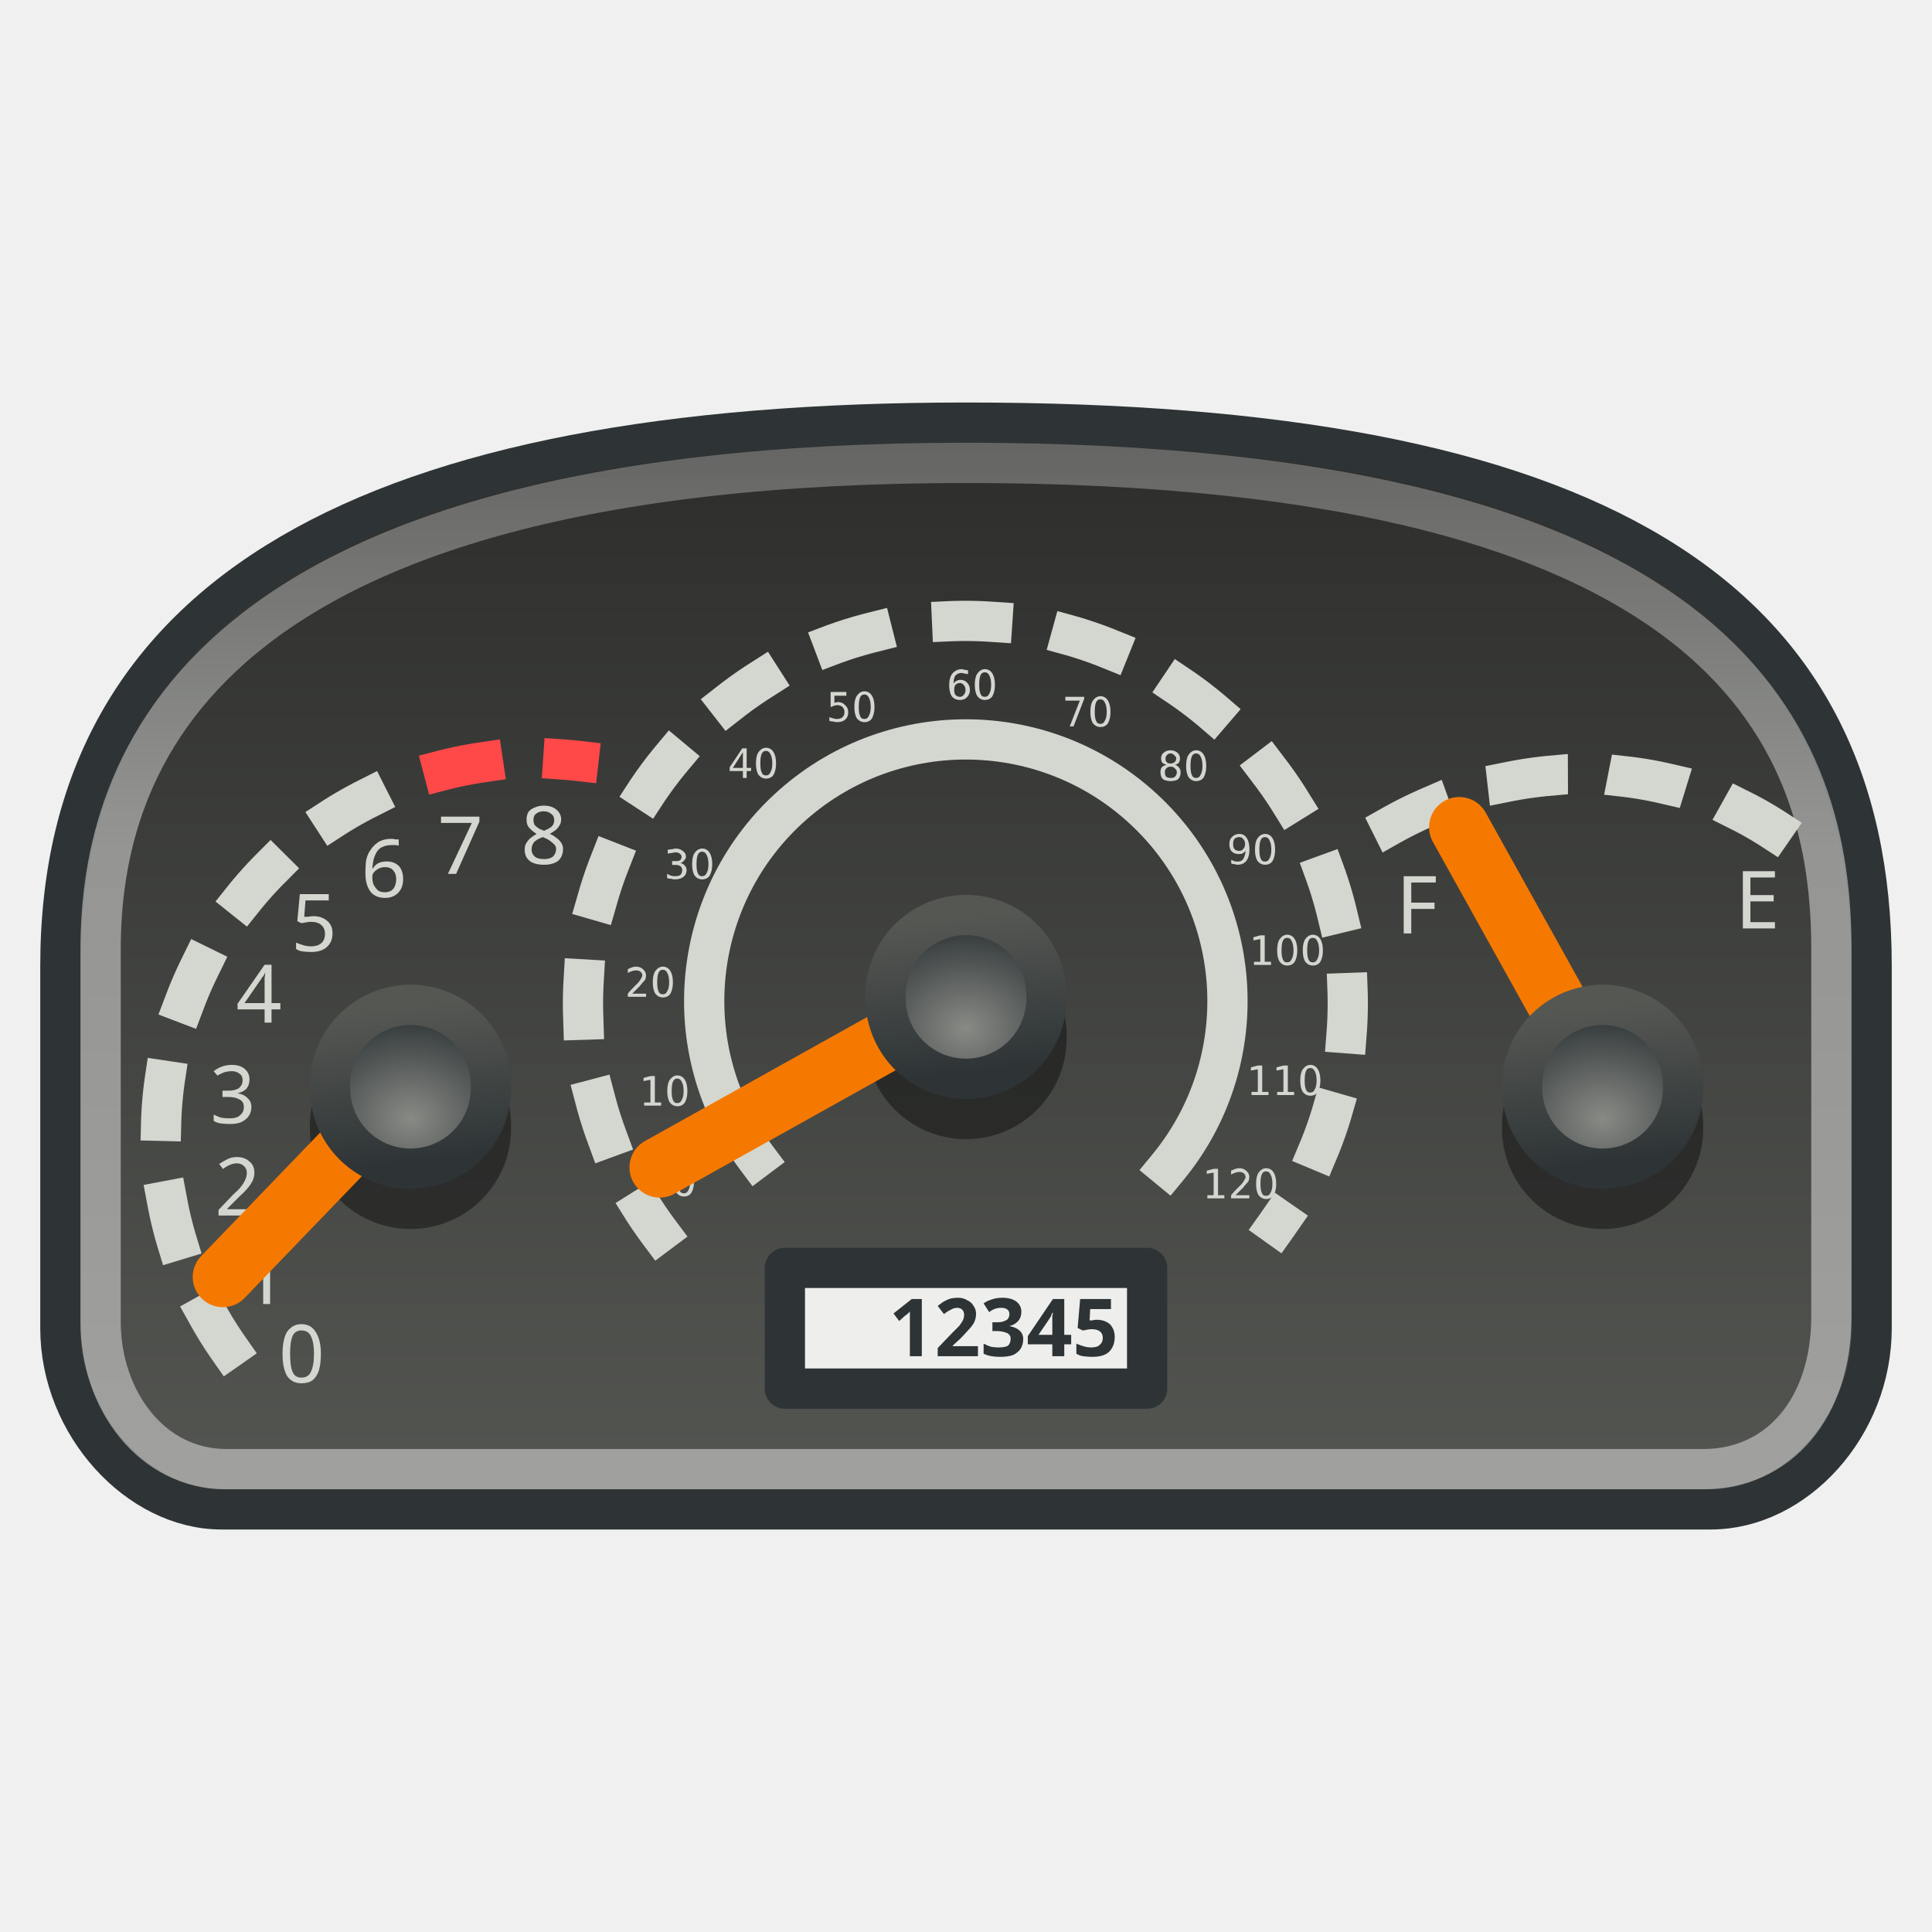
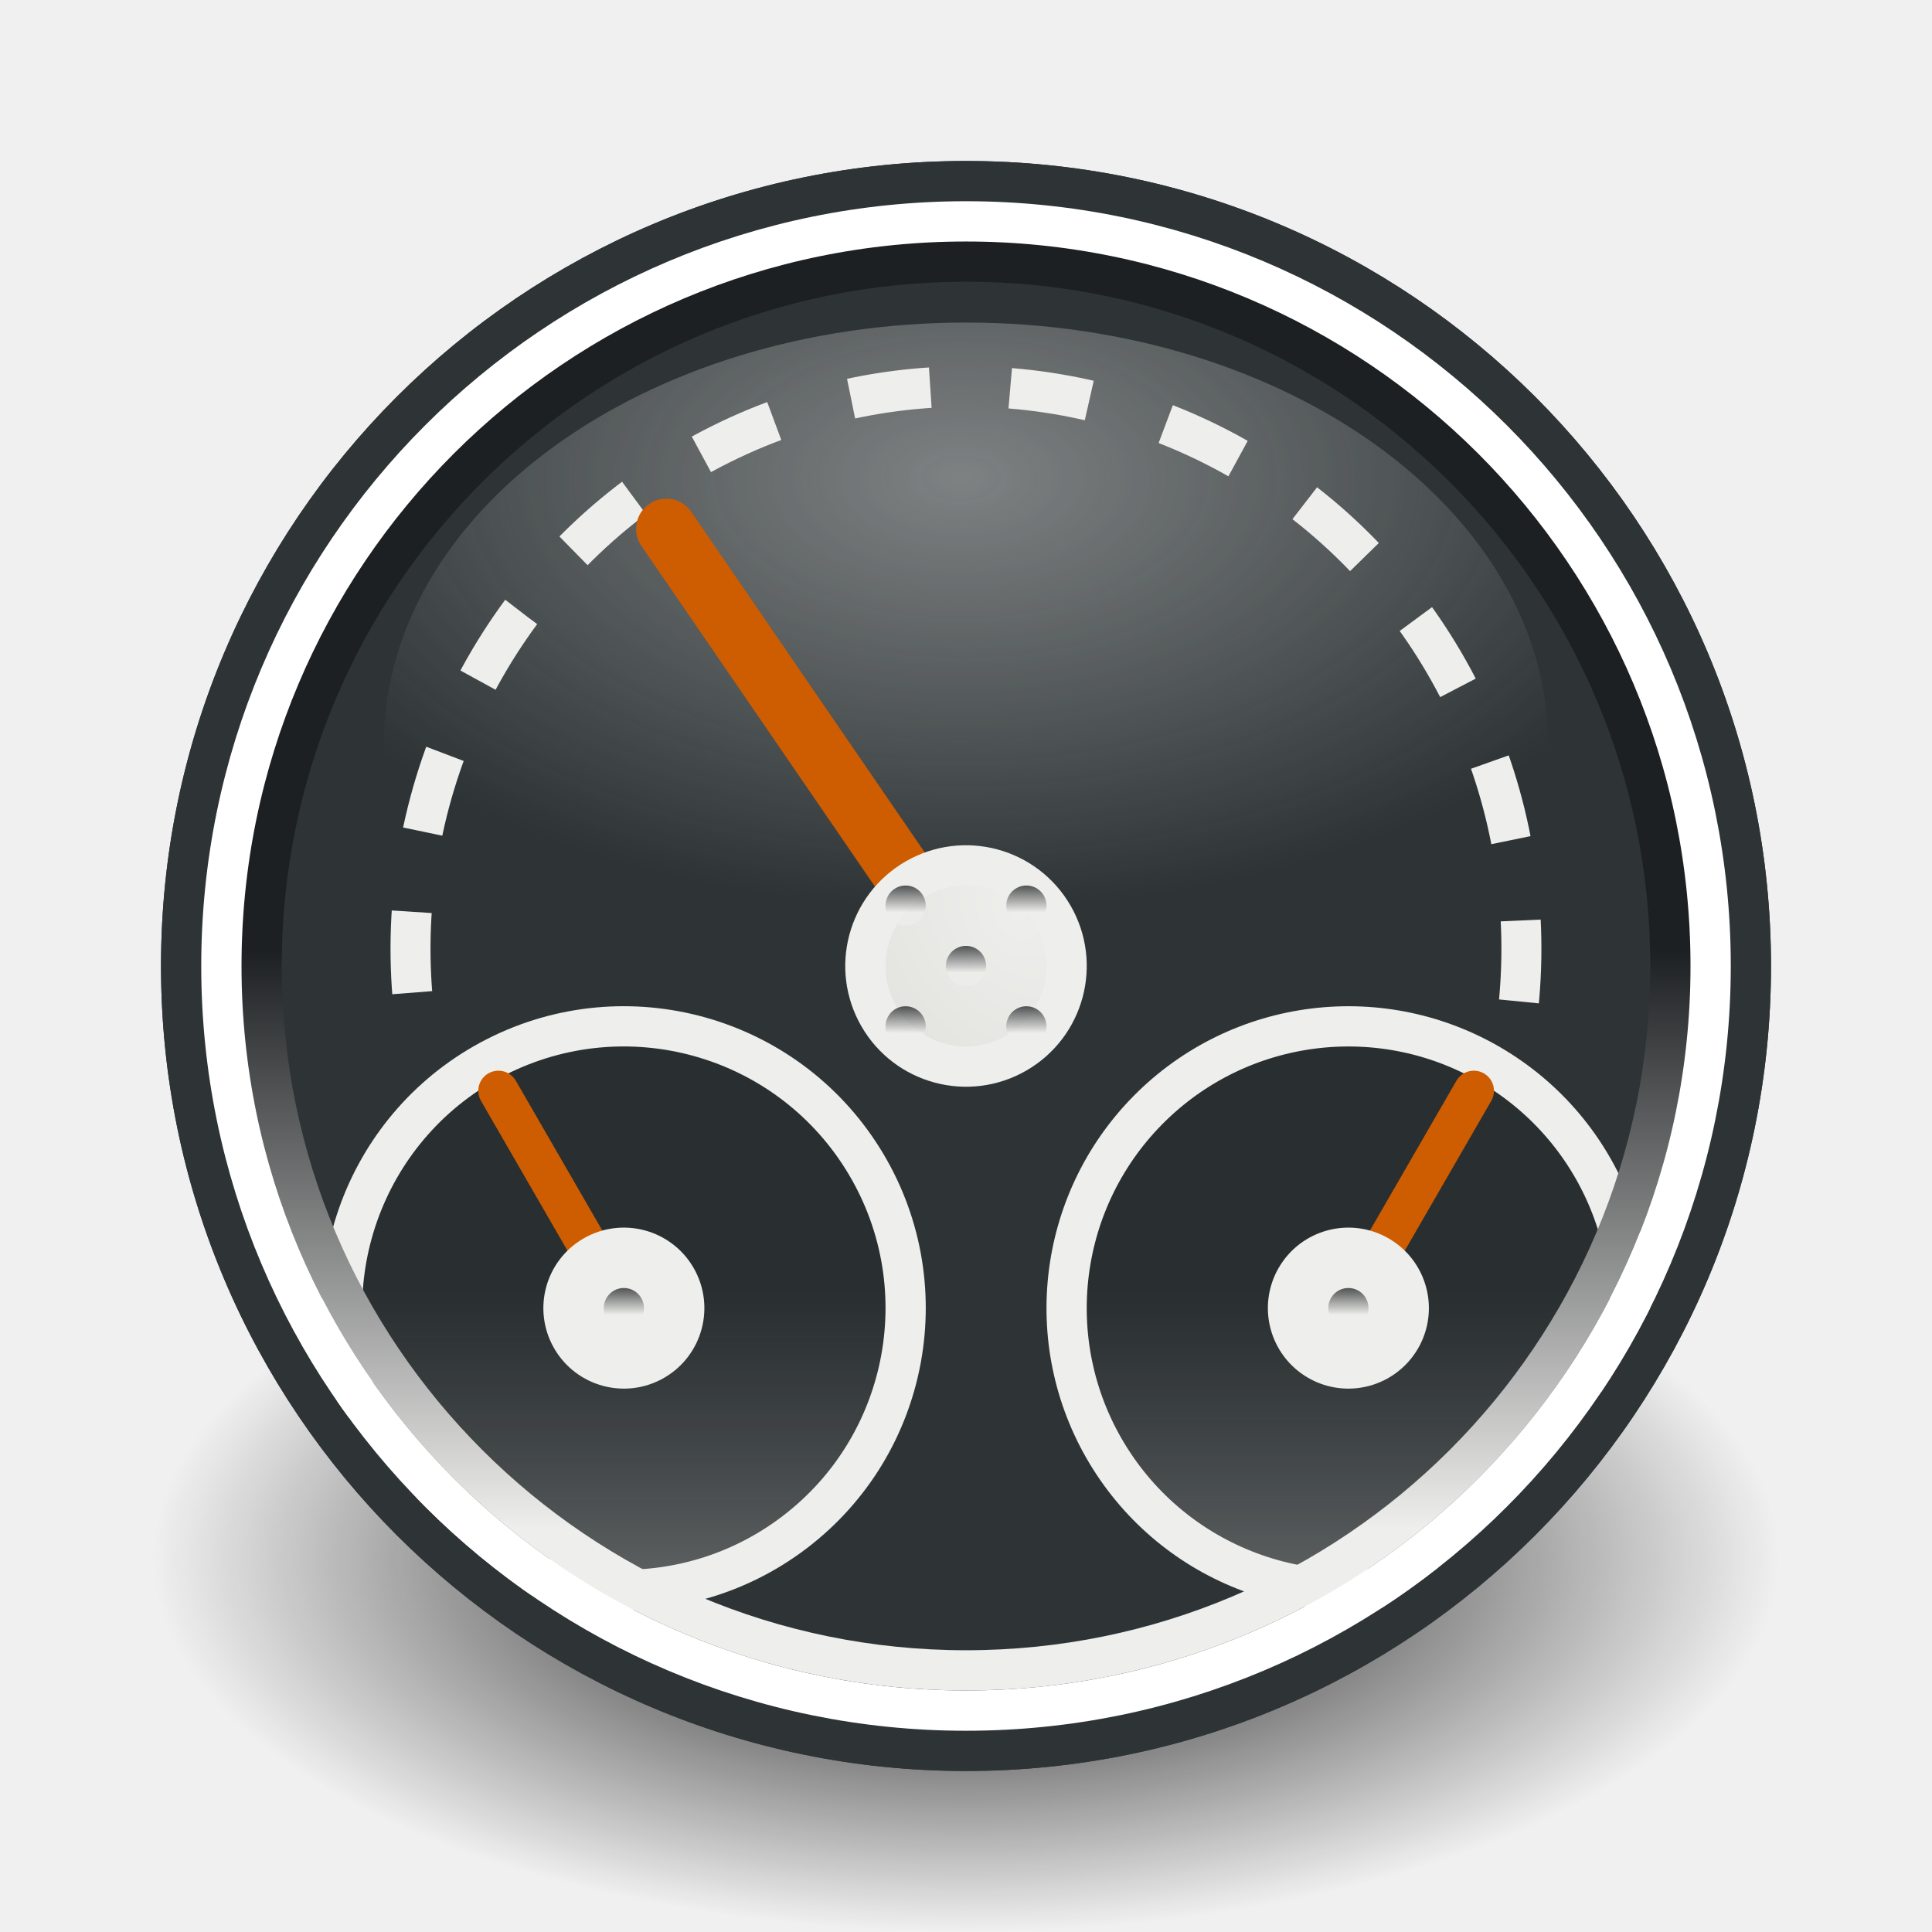
<svg xmlns="http://www.w3.org/2000/svg" xmlns:xlink="http://www.w3.org/1999/xlink" width="48" height="48" id="svg2" version="1.0">
  <defs id="defs4">
-     <linearGradient id="linearGradient50502">
-       <stop style="stop-color:#d3d7cf;stop-opacity:1;" offset="0" id="stop50504" />
-       <stop style="stop-color:#ff4949;stop-opacity:1;" offset="1" id="stop50506" />
+     <linearGradient id="linearGradient4114">
+       <stop style="stop-color:#000000;stop-opacity:1;" offset="0" id="stop4116" />
+       <stop style="stop-color:#000000;stop-opacity:0;" offset="1" id="stop4118" />
    </linearGradient>
-     <marker orient="auto" refY="0.0" refX="0.0" id="TriangleOutS" style="overflow:visible">
-       <path id="path6410" d="M 5.77,0.0 L -2.88,5.0 L -2.88,-5.0 L 5.77,0.0 z " style="fill-rule:evenodd;stroke:#000000;stroke-width:1.0pt;marker-start:none" transform="scale(0.2)" />
-     </marker>
-     <marker orient="auto" refY="0.0" refX="0.0" id="DiamondSend" style="overflow:visible">
-       <path id="path6365" d="M 0,-7.071 L -7.071,0 L 0,7.071 L 7.071,0 L 0,-7.071 z " style="fill-rule:evenodd;stroke:#000000;stroke-width:1.0pt;marker-start:none" transform="scale(0.2) translate(-6,0)" />
-     </marker>
-     <marker orient="auto" refY="0.0" refX="0.0" id="EmptyDiamondL" style="overflow:visible">
-       <path id="path6368" d="M 0,-7.071 L -7.071,0 L 0,7.071 L 7.071,0 L 0,-7.071 z " style="fill-rule:evenodd;fill:#FFFFFF;stroke:#000000;stroke-width:1.0pt;marker-start:none" transform="scale(0.8)" />
-     </marker>
-     <marker style="overflow:visible" id="DistanceEnd" refX="0.0" refY="0.0" orient="auto">
-       <g id="g6317">
-         <path style="fill:none;stroke:#ffffff;stroke-width:1.15;stroke-linecap:square" d="M 0,0 L -2,0" id="path2316" />
-         <path style="fill:#000000;fill-rule:evenodd;stroke:none" d="M 0,0 L -13,4 L -9,0 -13,-4 L 0,0 z " id="path2312" />
-         <path style="fill:none;stroke:#000000;stroke-width:1;stroke-linecap:square" d="M 0,-4 L 0,40" id="path2314" />
-       </g>
-     </marker>
-     <marker orient="auto" refY="0.0" refX="0.0" id="Arrow2Send" style="overflow:visible;">
-       <path id="path6294" style="font-size:12.0;fill-rule:evenodd;stroke-width:0.625;stroke-linejoin:round;" d="M 8.719,4.034 L -2.207,0.016 L 8.719,-4.002 C 6.973,-1.63 6.983,1.616 8.719,4.034 z " transform="scale(0.3) rotate(180) translate(-2.3,0)" />
-     </marker>
-     <marker orient="auto" refY="0.0" refX="0.0" id="Arrow1Lend" style="overflow:visible;">
-       <path id="path6264" d="M 0.0,0.0 L 5.0,-5.0 L -12.5,0.0 L 5.0,5.0 L 0.0,0.0 z " style="fill-rule:evenodd;stroke:#000000;stroke-width:1.0pt;marker-start:none;" transform="scale(0.8) rotate(180) translate(12.5,0)" />
-     </marker>
-     <linearGradient id="linearGradient8174">
-       <stop style="stop-color:#555753;stop-opacity:1" offset="0" id="stop8176" />
-       <stop style="stop-color:#2e3436;stop-opacity:1;" offset="1" id="stop8178" />
+     <radialGradient xlink:href="#linearGradient4114" id="radialGradient4120" gradientTransform="scale(1.64399,0.608276)" cx="15.116" cy="63.965" fx="15.116" fy="63.965" r="12.289" gradientUnits="userSpaceOnUse" />
+     <linearGradient id="linearGradient6382">
+       <stop style="stop-color:#eeeeec;stop-opacity:1;" offset="0" id="stop6384" />
+       <stop style="stop-color:#d3d3cd;stop-opacity:1;" offset="1" id="stop6386" />
    </linearGradient>
-     <linearGradient xlink:href="#linearGradient8174" id="linearGradient21854" gradientUnits="userSpaceOnUse" x1="37.63" y1="10.083" x2="38.316" y2="16.371" />
-     <linearGradient id="linearGradient7269">
-       <stop style="stop-color:#888a85;stop-opacity:1" offset="0" id="stop7271" />
-       <stop style="stop-color:#2e3436;stop-opacity:1" offset="1" id="stop7273" />
+     <linearGradient id="linearGradient6276">
+       <stop style="stop-color:#eeeeec;stop-opacity:1;" offset="0" id="stop6278" />
+       <stop style="stop-color:#1d2022;stop-opacity:1;" offset="1" id="stop6280" />
    </linearGradient>
-     <radialGradient xlink:href="#linearGradient7269" id="radialGradient21852" gradientUnits="userSpaceOnUse" gradientTransform="matrix(1.293977,0,1.45815e-6,1.099043,-11.73899,-1.351307)" cx="39.543" cy="14.357" fx="39.543" fy="14.357" r="3.932" />
-     <linearGradient id="linearGradient10304">
-       <stop style="stop-color:#eeeeec;stop-opacity:1;" offset="0" id="stop10306" />
-       <stop style="stop-color:#eeeeec;stop-opacity:0.118;" offset="1" id="stop10308" />
+     <linearGradient id="linearGradient6524">
+       <stop style="stop-color:#ffffff;stop-opacity:1;" offset="0" id="stop6526" />
+       <stop style="stop-color:#6a6a6a;stop-opacity:1;" offset="1" id="stop6528" />
    </linearGradient>
-     <linearGradient id="linearGradient10296">
-       <stop style="stop-color:#555753;stop-opacity:1;" offset="0" id="stop10298" />
-       <stop style="stop-color:#2d2e2c;stop-opacity:1;" offset="1" id="stop10300" />
+     <linearGradient id="linearGradient6502">
+       <stop style="stop-color:#eeeeec;stop-opacity:0.558;" offset="0" id="stop6504" />
+       <stop style="stop-color:#1d2022;stop-opacity:0.31;" offset="1" id="stop6506" />
    </linearGradient>
-     <marker orient="auto" refY="0.0" refX="0.0" id="DiamondS" style="overflow:visible">
-       <path id="path6347" d="M 0,-7.071 L -7.071,0 L 0,7.071 L 7.071,0 L 0,-7.071 z " style="fill-rule:evenodd;stroke:#000000;stroke-width:1.0pt;marker-start:none" transform="scale(0.2)" />
-     </marker>
-     <marker orient="auto" refY="0.0" refX="0.0" id="SquareS" style="overflow:visible">
-       <path id="path6338" d="M -5.0,-5.0 L -5.0,5.0 L 5.0,5.0 L 5.0,-5.0 L -5.0,-5.0 z " style="fill-rule:evenodd;stroke:#000000;stroke-width:1.0pt;marker-start:none" transform="scale(0.2)" />
-     </marker>
-     <marker style="overflow:visible" id="DistanceStart" refX="0.0" refY="0.0" orient="auto">
-       <g id="g2300">
-         <path style="fill:none;stroke:#ffffff;stroke-width:1.15;stroke-linecap:square" d="M 0,0 L 2,0" id="path2306" />
-         <path style="fill:#000000;fill-rule:evenodd;stroke:none" d="M 0,0 L 13,4 L 9,0 13,-4 L 0,0 z " id="path2302" />
-         <path style="fill:none;stroke:#000000;stroke-width:1;stroke-linecap:square" d="M 0,-4 L 0,40" id="path2304" />
-       </g>
-     </marker>
-     <linearGradient xlink:href="#linearGradient10296" id="linearGradient10302" x1="22.924" y1="36" x2="22.924" y2="8.867" gradientUnits="userSpaceOnUse" />
-     <linearGradient xlink:href="#linearGradient10304" id="linearGradient10310" x1="24" y1="11.863" x2="24" y2="45.618" gradientUnits="userSpaceOnUse" />
-     <radialGradient xlink:href="#linearGradient7269" id="radialGradient44139" gradientUnits="userSpaceOnUse" gradientTransform="matrix(1.293977,0,1.45815e-6,1.099043,-11.73899,-1.351307)" cx="39.543" cy="14.357" fx="39.543" fy="14.357" r="3.932" />
-     <linearGradient xlink:href="#linearGradient8174" id="linearGradient44141" gradientUnits="userSpaceOnUse" x1="37.63" y1="10.083" x2="38.316" y2="16.371" />
-     <radialGradient xlink:href="#linearGradient7269" id="radialGradient44159" gradientUnits="userSpaceOnUse" gradientTransform="matrix(1.293977,0,1.45815e-6,1.099043,-11.73899,-1.351307)" cx="39.543" cy="14.357" fx="39.543" fy="14.357" r="3.932" />
-     <linearGradient xlink:href="#linearGradient8174" id="linearGradient44161" gradientUnits="userSpaceOnUse" x1="37.63" y1="10.083" x2="38.316" y2="16.371" />
-     <linearGradient xlink:href="#linearGradient50502" id="linearGradient50508" x1="21.512" y1="33.569" x2="20.877" y2="33.508" gradientUnits="userSpaceOnUse" />
-     <linearGradient xlink:href="#linearGradient10296" id="linearGradient50647" gradientUnits="userSpaceOnUse" x1="22.924" y1="36" x2="22.924" y2="8.867" />
-     <linearGradient xlink:href="#linearGradient50502" id="linearGradient50649" gradientUnits="userSpaceOnUse" x1="21.512" y1="33.569" x2="20.877" y2="33.508" />
-     <linearGradient xlink:href="#linearGradient10304" id="linearGradient50651" gradientUnits="userSpaceOnUse" x1="24" y1="11.863" x2="24" y2="45.618" />
-     <radialGradient xlink:href="#linearGradient7269" id="radialGradient50653" gradientUnits="userSpaceOnUse" gradientTransform="matrix(1.293977,0,1.45815e-6,1.099043,-11.73899,-1.351307)" cx="39.543" cy="14.357" fx="39.543" fy="14.357" r="3.932" />
-     <linearGradient xlink:href="#linearGradient8174" id="linearGradient50655" gradientUnits="userSpaceOnUse" x1="37.63" y1="10.083" x2="38.316" y2="16.371" />
-     <radialGradient xlink:href="#linearGradient7269" id="radialGradient50657" gradientUnits="userSpaceOnUse" gradientTransform="matrix(1.293977,0,1.45815e-6,1.099043,-11.73899,-1.351307)" cx="39.543" cy="14.357" fx="39.543" fy="14.357" r="3.932" />
-     <linearGradient xlink:href="#linearGradient8174" id="linearGradient50659" gradientUnits="userSpaceOnUse" x1="37.63" y1="10.083" x2="38.316" y2="16.371" />
-     <radialGradient xlink:href="#linearGradient7269" id="radialGradient50661" gradientUnits="userSpaceOnUse" gradientTransform="matrix(1.293977,0,1.45815e-6,1.099043,-11.73899,-1.351307)" cx="39.543" cy="14.357" fx="39.543" fy="14.357" r="3.932" />
-     <linearGradient xlink:href="#linearGradient8174" id="linearGradient50663" gradientUnits="userSpaceOnUse" x1="37.63" y1="10.083" x2="38.316" y2="16.371" />
-     <linearGradient xlink:href="#linearGradient10304" id="linearGradient50727" gradientUnits="userSpaceOnUse" x1="23.389" y1="19.088" x2="23.389" y2="-1.649" gradientTransform="translate(0,2)" />
-     <linearGradient xlink:href="#linearGradient10296" id="linearGradient50734" gradientUnits="userSpaceOnUse" x1="22.924" y1="36" x2="22.924" y2="8.867" gradientTransform="translate(0,2)" />
+     <linearGradient id="linearGradient6472">
+       <stop style="stop-color:#eeeeec;stop-opacity:0.557;" offset="0" id="stop6474" />
+       <stop style="stop-color:#eeeeec;stop-opacity:0;" offset="1" id="stop6476" />
+     </linearGradient>
+     <radialGradient xlink:href="#linearGradient6472" id="radialGradient6478" cx="25.896" cy="13.359" fx="25.896" fy="13.359" r="14.949" gradientTransform="matrix(1.205986,0,0,0.5873466,-5.472574,8.735419)" gradientUnits="userSpaceOnUse" />
+     <linearGradient xlink:href="#linearGradient6502" id="linearGradient6508" x1="7.197" y1="48.986" x2="7.197" y2="36.408" gradientUnits="userSpaceOnUse" />
+     <linearGradient xlink:href="#linearGradient6502" id="linearGradient6518" gradientUnits="userSpaceOnUse" x1="6.472" y1="49.04" x2="6.472" y2="36.447" />
+     <linearGradient xlink:href="#linearGradient6276" id="linearGradient6282" x1="25.677" y1="40.725" x2="25.677" y2="25.249" gradientUnits="userSpaceOnUse" />
+     <linearGradient xlink:href="#linearGradient6276" id="linearGradient6337" gradientUnits="userSpaceOnUse" x1="3.995" y1="5.797" x2="3.995" y2="3.964" />
+     <linearGradient xlink:href="#linearGradient6276" id="linearGradient6339" gradientUnits="userSpaceOnUse" x1="3.995" y1="5.797" x2="3.995" y2="3.964" />
+     <linearGradient xlink:href="#linearGradient6276" id="linearGradient6341" gradientUnits="userSpaceOnUse" x1="3.995" y1="5.797" x2="3.995" y2="3.964" />
+     <linearGradient xlink:href="#linearGradient6276" id="linearGradient6343" gradientUnits="userSpaceOnUse" x1="3.995" y1="5.797" x2="3.995" y2="3.964" />
+     <linearGradient xlink:href="#linearGradient6276" id="linearGradient6345" gradientUnits="userSpaceOnUse" x1="3.995" y1="5.797" x2="3.995" y2="3.964" />
+     <radialGradient xlink:href="#linearGradient6382" id="radialGradient6388" cx="9.046" cy="-4.385" fx="9.046" fy="-4.385" r="5.928" gradientUnits="userSpaceOnUse" gradientTransform="matrix(3.401898,0.1659146,-0.2173143,4.455794,-22.68124,13.65399)" />
+     <linearGradient xlink:href="#linearGradient6276" id="linearGradient6392" gradientUnits="userSpaceOnUse" x1="3.995" y1="5.797" x2="3.995" y2="3.964" />
+     <linearGradient xlink:href="#linearGradient6276" id="linearGradient6396" gradientUnits="userSpaceOnUse" x1="3.995" y1="5.797" x2="3.995" y2="3.964" />
  </defs>
  <g id="layer1">
-     <path style="fill:url(#linearGradient50734);fill-opacity:1;fill-rule:evenodd;stroke:#2e3436;stroke-width:1px;stroke-linecap:butt;stroke-linejoin:miter;stroke-opacity:1" d="M 1.5,24 L 1.5,33 C 1.5,35.412 3.449,37.5 5.5,37.5 L 42.5,37.5 C 44.612,37.5 46.5,35.421 46.5,33 L 46.5,24 C 46.5,14.751 39.57,10.5 24,10.5 C 9.249,10.5 1.5,14.704 1.5,24 z" id="path10276" />
-     <path style="fill:none;fill-opacity:1;fill-rule:evenodd;stroke:#d3d7cf;stroke-width:0.98;stroke-linecap:square;stroke-linejoin:miter;stroke-miterlimit:4;stroke-dasharray:0.98, 1.961;stroke-dashoffset:0.294;stroke-opacity:1" id="path5474" d="M 32.794,24.947 A 9.313,9.313 0 1 1 20.653,16.073" transform="matrix(-0.8164483,0.611623,-0.611623,-0.8164483,58.41331,30.93221)" />
-     <path style="fill:none;fill-opacity:1;fill-rule:evenodd;stroke:url(#linearGradient50649);stroke-width:1;stroke-linecap:square;stroke-linejoin:miter;stroke-miterlimit:4;stroke-dasharray:1, 2;stroke-dashoffset:0;stroke-opacity:1" id="path6246" d="M 32.794,24.947 A 9.313,9.313 0 0 1 17.307,31.919" transform="matrix(-0.819152,0.5735764,-0.5735764,-0.819152,46.85572,35.12523)" />
-     <rect style="fill:#eeeeec;fill-opacity:1;fill-rule:evenodd;stroke:#2e3436;stroke-width:1;stroke-linecap:square;stroke-linejoin:round;stroke-miterlimit:4;stroke-dasharray:none;stroke-dashoffset:0;stroke-opacity:1" id="rect10282" width="9" height="3" x="19.5" y="31.5" ry="0" rx="0" />
-     <path style="fill:none;fill-opacity:1;fill-rule:evenodd;stroke:#d3d7cf;stroke-width:1.433;stroke-linecap:square;stroke-linejoin:miter;stroke-miterlimit:4;stroke-dasharray:none;stroke-dashoffset:0;stroke-opacity:1" id="path10284" d="M 32.794,24.947 A 9.313,9.313 0 1 1 21.282,15.897" transform="matrix(-0.5583625,0.4188257,-0.4188256,-0.5583626,47.55508,28.96572)" />
-     <path style="opacity:0.5;fill:none;fill-rule:evenodd;stroke:url(#linearGradient50727);stroke-width:1px;stroke-linecap:butt;stroke-linejoin:miter;stroke-opacity:1" d="M 2.5,23.587 L 2.5,32.84 C 2.5,34.773 3.755,36.5 5.618,36.5 L 18.992,36.5 L 42.321,36.5 C 44.183,36.5 45.5,35 45.5,32.702 L 45.5,23.587 C 45.5,18.576 43.243,11.5 24,11.5 C 4.828,11.5 2.5,19.044 2.5,23.587 z" id="path10286" />
-     <path transform="matrix(0.608696,0,0,0.608695,-1.260429e-5,17.76718)" d="M 42.714,13.143 A 3.286,3.286 0 1 1 36.143,13.143 A 3.286,3.286 0 1 1 42.714,13.143 z" id="path20810" style="opacity:0.4;fill:#000000;fill-opacity:1;stroke:#000000;stroke-width:1.643;stroke-linecap:round;stroke-linejoin:round;stroke-miterlimit:4;stroke-dasharray:none;stroke-opacity:1" />
-     <g id="g50736">
-       <text id="text50456" y="29.711" x="16.679" style="font-size:1px;font-style:normal;font-weight:normal;text-align:start;line-height:125%;writing-mode:lr-tb;text-anchor:start;fill:#d3d7cf;fill-opacity:1;stroke:none;stroke-width:1px;stroke-linecap:butt;stroke-linejoin:miter;stroke-opacity:1;font-family:Bitstream Vera Sans" xml:space="preserve">
-         <tspan y="29.711" x="16.679" id="tspan50460">0</tspan>
-       </text>
-       <text id="text50404" y="27.466" x="15.878" style="font-size:1px;font-style:normal;font-weight:normal;text-align:start;line-height:125%;writing-mode:lr-tb;text-anchor:start;fill:#d3d7cf;fill-opacity:1;stroke:none;stroke-width:1px;stroke-linecap:butt;stroke-linejoin:miter;stroke-opacity:1;font-family:Bitstream Vera Sans" xml:space="preserve">
-         <tspan id="tspan50480" x="15.878" y="27.466">10</tspan>
-       </text>
-       <text id="text50412" y="24.765" x="15.519" style="font-size:1px;font-style:normal;font-weight:normal;text-align:start;line-height:100%;writing-mode:lr-tb;text-anchor:start;fill:#d3d7cf;fill-opacity:1;stroke:none;stroke-width:1px;stroke-linecap:butt;stroke-linejoin:miter;stroke-opacity:1;font-family:Bitstream Vera Sans" xml:space="preserve">
-         <tspan id="tspan50482" x="15.519" y="24.765">20</tspan>
-       </text>
-       <text id="text50416" y="21.833" x="16.496" style="font-size:1px;font-style:normal;font-weight:normal;text-align:start;line-height:100%;writing-mode:lr-tb;text-anchor:start;fill:#d3d7cf;fill-opacity:1;stroke:none;stroke-width:1px;stroke-linecap:butt;stroke-linejoin:miter;stroke-opacity:1;font-family:Bitstream Vera Sans" xml:space="preserve">
-         <tspan id="tspan50484" x="16.496" y="21.833">30</tspan>
-       </text>
-       <text id="text50420" y="19.329" x="18.083" style="font-size:1px;font-style:normal;font-weight:normal;text-align:start;line-height:100%;writing-mode:lr-tb;text-anchor:start;fill:#d3d7cf;fill-opacity:1;stroke:none;stroke-width:1px;stroke-linecap:butt;stroke-linejoin:miter;stroke-opacity:1;font-family:Bitstream Vera Sans" xml:space="preserve">
-         <tspan y="19.329" x="18.083" id="tspan50486">40</tspan>
-       </text>
-       <text id="text50424" y="17.925" x="20.526" style="font-size:1px;font-style:normal;font-weight:normal;text-align:start;line-height:100%;writing-mode:lr-tb;text-anchor:start;fill:#d3d7cf;fill-opacity:1;stroke:none;stroke-width:1px;stroke-linecap:butt;stroke-linejoin:miter;stroke-opacity:1;font-family:Bitstream Vera Sans" xml:space="preserve">
-         <tspan y="17.925" x="20.526" id="tspan50488">50</tspan>
-       </text>
-       <text id="text50428" y="17.375" x="23.519" style="font-size:1px;font-style:normal;font-weight:normal;text-align:start;line-height:100%;writing-mode:lr-tb;text-anchor:start;fill:#d3d7cf;fill-opacity:1;stroke:none;stroke-width:1px;stroke-linecap:butt;stroke-linejoin:miter;stroke-opacity:1;font-family:Bitstream Vera Sans" xml:space="preserve">
-         <tspan y="17.375" x="23.519" id="tspan50490">60</tspan>
-       </text>
-       <text id="text50432" y="18.047" x="26.389" style="font-size:1px;font-style:normal;font-weight:normal;text-align:start;line-height:100%;writing-mode:lr-tb;text-anchor:start;fill:#d3d7cf;fill-opacity:1;stroke:none;stroke-width:1px;stroke-linecap:butt;stroke-linejoin:miter;stroke-opacity:1;font-family:Bitstream Vera Sans" xml:space="preserve">
-         <tspan y="18.047" x="26.389" id="tspan50492">70</tspan>
-       </text>
-       <text id="text50436" y="19.391" x="28.77" style="font-size:1px;font-style:normal;font-weight:normal;text-align:start;line-height:100%;writing-mode:lr-tb;text-anchor:start;fill:#d3d7cf;fill-opacity:1;stroke:none;stroke-width:1px;stroke-linecap:butt;stroke-linejoin:miter;stroke-opacity:1;font-family:Bitstream Vera Sans" xml:space="preserve">
-         <tspan y="19.391" x="28.77" id="tspan50494">80</tspan>
-       </text>
-       <text id="text50440" y="21.467" x="30.48" style="font-size:1px;font-style:normal;font-weight:normal;text-align:start;line-height:100%;writing-mode:lr-tb;text-anchor:start;fill:#d3d7cf;fill-opacity:1;stroke:none;stroke-width:1px;stroke-linecap:butt;stroke-linejoin:miter;stroke-opacity:1;font-family:Bitstream Vera Sans" xml:space="preserve">
-         <tspan y="21.467" x="30.48" id="tspan50496">90</tspan>
-       </text>
-       <text id="text50444" y="23.971" x="31.03" style="font-size:1px;font-style:normal;font-weight:normal;text-align:start;line-height:125%;writing-mode:lr-tb;text-anchor:start;fill:#d3d7cf;fill-opacity:1;stroke:none;stroke-width:1px;stroke-linecap:butt;stroke-linejoin:miter;stroke-opacity:1;font-family:Bitstream Vera Sans" xml:space="preserve">
-         <tspan y="23.971" x="31.03" id="tspan50478">100</tspan>
-       </text>
-       <text id="text50448" y="27.207" x="30.969" style="font-size:1px;font-style:normal;font-weight:normal;text-align:start;line-height:125%;writing-mode:lr-tb;text-anchor:start;fill:#d3d7cf;fill-opacity:1;stroke:none;stroke-width:1px;stroke-linecap:butt;stroke-linejoin:miter;stroke-opacity:1;font-family:Bitstream Vera Sans" xml:space="preserve">
-         <tspan y="27.207" x="30.969" id="tspan50498">110</tspan>
-       </text>
-       <text id="text50452" y="29.772" x="29.87" style="font-size:1px;font-style:normal;font-weight:normal;text-align:start;line-height:125%;writing-mode:lr-tb;text-anchor:start;fill:#d3d7cf;fill-opacity:1;stroke:none;stroke-width:1px;stroke-linecap:butt;stroke-linejoin:miter;stroke-opacity:1;font-family:Bitstream Vera Sans" xml:space="preserve">
-         <tspan y="29.772" x="29.87" id="tspan50500">120</tspan>
-       </text>
+     <g id="g6904">
+       <path transform="matrix(1,0,0,1.243244,-0.8497524,-9.666325)" d="M 45.053,38.909 A 20.203,7.475 0 1 1 4.647,38.909 A 20.203,7.475 0 1 1 45.053,38.909 z" id="path4112" style="fill:url(#radialGradient4120);fill-opacity:1;stroke:none;stroke-opacity:1" />
+       <path transform="matrix(1.034688,0,0,1.034688,-2.567961,-2.567961)" d="M 44.524,25.677 A 18.846,18.846 0 1 1 6.831,25.677 A 18.846,18.846 0 1 1 44.524,25.677 z" id="path6492" style="opacity:1;fill:#2e3436;fill-opacity:1;fill-rule:evenodd;stroke:#2e3436;stroke-width:0.966;stroke-linecap:butt;stroke-linejoin:miter;stroke-miterlimit:4;stroke-dasharray:none;stroke-dashoffset:0.2;stroke-opacity:1" />
+       <g id="g6372">
+         <g id="g6367">
+           <path transform="matrix(1.006762,0,0,1.006762,26.25439,-4.710526)" d="M 9.471,43.531 A 6.953,6.953 0 1 1 13.798,39.144" id="path6490" style="opacity:1;fill:url(#linearGradient6518);fill-opacity:1;fill-rule:evenodd;stroke:#eeeeec;stroke-width:0.993;stroke-linecap:butt;stroke-linejoin:miter;stroke-miterlimit:4;stroke-dasharray:none;stroke-dashoffset:0.2;stroke-opacity:1" />
+           <path id="path6550" d="M 36.617,27.101 C 33.619,32.294 33.619,32.294 33.619,32.294" style="fill:none;fill-rule:evenodd;stroke:#ce5c00;stroke-width:1px;stroke-linecap:round;stroke-linejoin:miter;stroke-opacity:1" />
+           <path transform="matrix(0.2629483,0.1518133,-0.1518133,0.2629483,29.68709,31.47458)" d="M 17.504,-3.355 A 4.94,4.94 0 1 1 7.624,-3.355 A 4.94,4.94 0 1 1 17.504,-3.355 z" id="path6548" style="fill:#eeeeec;fill-opacity:1;fill-rule:evenodd;stroke:#eeeeec;stroke-width:3.294;stroke-linecap:butt;stroke-linejoin:miter;stroke-miterlimit:4;stroke-dasharray:none;stroke-dashoffset:0.2;stroke-opacity:1" />
+         </g>
+         <g id="g6355">
+           <path transform="matrix(1.006762,0,0,1.006762,8.254386,-4.710526)" d="M 0.74,39.539 A 6.953,6.953 0 1 1 2.061,41.647" id="path6488" style="opacity:1;fill:url(#linearGradient6508);fill-opacity:1;fill-rule:evenodd;stroke:#eeeeec;stroke-width:0.993;stroke-linecap:butt;stroke-linejoin:miter;stroke-miterlimit:4;stroke-dasharray:none;stroke-dashoffset:0.2;stroke-opacity:1" />
+           <path id="path6540" d="M 12.383,27.101 C 15.381,32.294 15.381,32.294 15.381,32.294" style="fill:none;fill-rule:evenodd;stroke:#ce5c00;stroke-width:1px;stroke-linecap:round;stroke-linejoin:miter;stroke-opacity:1" />
+           <path transform="matrix(-0.2629483,0.1518133,0.1518133,0.2629483,19.31302,31.47458)" d="M 17.504,-3.355 A 4.94,4.94 0 1 1 7.624,-3.355 A 4.94,4.94 0 1 1 17.504,-3.355 z" id="path6498" style="fill:#eeeeec;fill-opacity:1;fill-rule:evenodd;stroke:#eeeeec;stroke-width:3.294;stroke-linecap:butt;stroke-linejoin:miter;stroke-miterlimit:4;stroke-dasharray:none;stroke-dashoffset:0.2;stroke-opacity:1" />
+         </g>
+       </g>
+       <path transform="matrix(1.039449,0,0,1.219858,-2.88944,-8.354133)" d="M 39.784,22.018 A 13.915,8.6 0 1 1 11.954,22.018 A 13.915,8.6 0 1 1 39.784,22.018 z" id="path6470" style="opacity:0.75;fill:url(#radialGradient6478);fill-opacity:1;fill-rule:evenodd;stroke:none;stroke-width:2.069;stroke-linecap:butt;stroke-linejoin:miter;stroke-miterlimit:4;stroke-dasharray:none;stroke-dashoffset:0.2;stroke-opacity:1" />
+       <path transform="matrix(0.9285666,0,0,0.9285666,0.156958,0.156958)" d="M 44.524,25.677 A 18.846,18.846 0 1 1 6.831,25.677 A 18.846,18.846 0 1 1 44.524,25.677 z" id="path5504" style="opacity:1;fill:none;fill-opacity:1;fill-rule:evenodd;stroke:url(#linearGradient6282);stroke-width:1.077;stroke-linecap:butt;stroke-linejoin:miter;stroke-miterlimit:4;stroke-dasharray:none;stroke-dashoffset:0.2;stroke-opacity:1" />
+       <path transform="matrix(1.034688,0,0,1.034688,-2.567961,-2.567961)" d="M 44.524,25.677 A 18.846,18.846 0 1 1 6.831,25.677 A 18.846,18.846 0 1 1 44.524,25.677 z" id="path5696" style="opacity:1;fill:none;fill-opacity:1;fill-rule:evenodd;stroke:#2e3436;stroke-width:0.966;stroke-linecap:butt;stroke-linejoin:miter;stroke-miterlimit:4;stroke-dasharray:none;stroke-dashoffset:0.2;stroke-opacity:1" />
+       <path transform="matrix(-0.7322329,-1.4432447e-4,1.4256017e-4,-0.7412947,42.79677,42.60841)" d="M 44.454,24.064 A 18.846,18.846 0 1 1 6.937,23.677" id="path6351" style="opacity:1;fill:none;fill-opacity:1;fill-rule:evenodd;stroke:#eeeeec;stroke-width:1.357;stroke-linecap:butt;stroke-linejoin:miter;stroke-miterlimit:4;stroke-dasharray:2.715, 2.715;stroke-dashoffset:5.294;stroke-opacity:1" />
+       <path transform="matrix(0.9816275,0,0,0.9816275,-1.2055,-1.2055)" d="M 44.524,25.677 A 18.846,18.846 0 1 1 6.831,25.677 A 18.846,18.846 0 1 1 44.524,25.677 z" id="path6468" style="opacity:1;fill:none;fill-opacity:1;fill-rule:evenodd;stroke:#ffffff;stroke-width:1.019;stroke-linecap:butt;stroke-linejoin:miter;stroke-miterlimit:4;stroke-dasharray:none;stroke-dashoffset:0.2;stroke-opacity:1" />
+       <path id="path6288" d="M 16.554,13.139 L 24,24" style="fill:none;fill-rule:evenodd;stroke:#ce5c00;stroke-width:1.5;stroke-linecap:round;stroke-linejoin:miter;stroke-opacity:1;stroke-miterlimit:4;stroke-dasharray:none" />
+       <path transform="matrix(-0.4382253,0.2530095,0.2530095,0.4382253,30.35466,22.29118)" d="M 17.504,-3.355 A 4.94,4.94 0 1 1 7.624,-3.355 A 4.94,4.94 0 1 1 17.504,-3.355 z" id="path6286" style="fill:url(#radialGradient6388);fill-opacity:1;fill-rule:evenodd;stroke:#eeeeec;stroke-width:1.976;stroke-linecap:butt;stroke-linejoin:miter;stroke-miterlimit:4;stroke-dasharray:none;stroke-dashoffset:0.2;stroke-opacity:1" />
+       <g transform="translate(22.5,-22.5)" id="g6330">
+         <path style="opacity:0.75;fill:url(#linearGradient6337);fill-opacity:1;fill-rule:evenodd;stroke:none;stroke-width:1.5;stroke-linecap:square;stroke-linejoin:miter;stroke-miterlimit:4;stroke-dasharray:none;stroke-dashoffset:0.2;stroke-opacity:1" id="path6298" d="M 5.367,5.337 A 1.372,1.372 0 1 1 2.623,5.337 A 1.372,1.372 0 1 1 5.367,5.337 z" transform="matrix(0.3643518,0,0,0.3643518,1.544445,43.05556)" />
+         <path style="opacity:0.75;fill:url(#linearGradient6339);fill-opacity:1;fill-rule:evenodd;stroke:none;stroke-width:1.5;stroke-linecap:square;stroke-linejoin:miter;stroke-miterlimit:4;stroke-dasharray:none;stroke-dashoffset:0.2;stroke-opacity:1" id="path6308" d="M 5.367,5.337 A 1.372,1.372 0 1 1 2.623,5.337 A 1.372,1.372 0 1 1 5.367,5.337 z" transform="matrix(0.3643518,0,0,0.3643518,1.544445,46.05556)" />
+         <path style="opacity:0.75;fill:url(#linearGradient6341);fill-opacity:1;fill-rule:evenodd;stroke:none;stroke-width:1.5;stroke-linecap:square;stroke-linejoin:miter;stroke-miterlimit:4;stroke-dasharray:none;stroke-dashoffset:0.2;stroke-opacity:1" id="path6312" d="M 5.367,5.337 A 1.372,1.372 0 1 1 2.623,5.337 A 1.372,1.372 0 1 1 5.367,5.337 z" transform="matrix(0.3643518,0,0,0.3643518,-1.455555,43.05556)" />
+         <path style="opacity:0.75;fill:url(#linearGradient6343);fill-opacity:1;fill-rule:evenodd;stroke:none;stroke-width:1.5;stroke-linecap:square;stroke-linejoin:miter;stroke-miterlimit:4;stroke-dasharray:none;stroke-dashoffset:0.2;stroke-opacity:1" id="path6320" d="M 5.367,5.337 A 1.372,1.372 0 1 1 2.623,5.337 A 1.372,1.372 0 1 1 5.367,5.337 z" transform="matrix(0.3643518,0,0,0.3643518,-1.455555,46.05556)" />
+         <path style="opacity:0.75;fill:url(#linearGradient6345);fill-opacity:1;fill-rule:evenodd;stroke:none;stroke-width:1.5;stroke-linecap:square;stroke-linejoin:miter;stroke-miterlimit:4;stroke-dasharray:none;stroke-dashoffset:0.2;stroke-opacity:1" id="path6326" d="M 5.367,5.337 A 1.372,1.372 0 1 1 2.623,5.337 A 1.372,1.372 0 1 1 5.367,5.337 z" transform="matrix(0.3643518,0,0,0.3643518,4.4444599e-2,44.55556)" />
+       </g>
+       <path style="opacity:0.75;fill:url(#linearGradient6392);fill-opacity:1;fill-rule:evenodd;stroke:none;stroke-width:1.5;stroke-linecap:square;stroke-linejoin:miter;stroke-miterlimit:4;stroke-dasharray:none;stroke-dashoffset:0.2;stroke-opacity:1" id="path6390" d="M 5.367,5.337 A 1.372,1.372 0 1 1 2.623,5.337 A 1.372,1.372 0 1 1 5.367,5.337 z" transform="matrix(0.3643518,0,0,0.3643518,32.04445,30.55556)" />
+       <path style="opacity:0.75;fill:url(#linearGradient6396);fill-opacity:1;fill-rule:evenodd;stroke:none;stroke-width:1.5;stroke-linecap:square;stroke-linejoin:miter;stroke-miterlimit:4;stroke-dasharray:none;stroke-dashoffset:0.2;stroke-opacity:1" id="path6394" d="M 5.367,5.337 A 1.372,1.372 0 1 1 2.623,5.337 A 1.372,1.372 0 1 1 5.367,5.337 z" transform="matrix(0.3643518,0,0,0.3643518,14.04444,30.55556)" />
    </g>
-     <path style="fill:none;fill-rule:evenodd;stroke:#f57900;stroke-width:1.5;stroke-linecap:round;stroke-linejoin:miter;marker-start:none;marker-end:none;stroke-miterlimit:4;stroke-dasharray:none;stroke-opacity:1" d="M 24,24.756 L 16.389,29.004" id="path44165" />
-     <path style="fill:url(#radialGradient50653);fill-opacity:1;stroke:url(#linearGradient50655);stroke-width:1.643;stroke-linecap:round;stroke-linejoin:round;stroke-miterlimit:4;stroke-dasharray:none;stroke-opacity:1" id="path20790" d="M 42.714,13.143 A 3.286,3.286 0 1 1 36.143,13.143 A 3.286,3.286 0 1 1 42.714,13.143 z" transform="matrix(0.608696,0,0,0.608695,-1.260429e-5,16.76718)" />
-     <path transform="matrix(0.608696,0,0,0.608695,-13.80155,20.00001)" d="M 42.714,13.143 A 3.286,3.286 0 1 1 36.143,13.143 A 3.286,3.286 0 1 1 42.714,13.143 z" id="path44135" style="opacity:0.4;fill:#000000;fill-opacity:1;stroke:#000000;stroke-width:1.643;stroke-linecap:round;stroke-linejoin:round;stroke-miterlimit:4;stroke-dasharray:none;stroke-opacity:1" />
-     <text xml:space="preserve" style="font-size:2px;font-style:normal;font-variant:normal;font-weight:normal;font-stretch:normal;text-align:start;line-height:111%;writing-mode:lr-tb;text-anchor:start;fill:#d3d7cf;fill-opacity:1;stroke:none;stroke-width:1px;stroke-linecap:butt;stroke-linejoin:miter;stroke-opacity:1;font-family:Trebuchet MS;-inkscape-font-specification:Trebuchet MS" x="5.337" y="30.201" id="text50542">
-       <tspan id="tspan50550" x="5.337" y="30.201">2</tspan>
-     </text>
-     <text xml:space="preserve" style="font-size:2px;font-style:normal;font-variant:normal;font-weight:normal;font-stretch:normal;text-align:start;line-height:111%;writing-mode:lr-tb;text-anchor:start;fill:#d3d7cf;fill-opacity:1;stroke:none;stroke-width:1px;stroke-linecap:butt;stroke-linejoin:miter;stroke-opacity:1;font-family:Trebuchet MS;-inkscape-font-specification:Trebuchet MS" x="6.009" y="32.399" id="text50514">
-       <tspan id="tspan50548" x="6.009" y="32.399">1</tspan>
-     </text>
-     <path style="fill:none;fill-rule:evenodd;stroke:#f57900;stroke-width:1.5;stroke-linecap:round;stroke-linejoin:miter;marker-start:none;marker-end:none;stroke-miterlimit:4;stroke-dasharray:none;stroke-opacity:1" d="M 10.218,26.868 L 5.538,31.727" id="path50388" />
-     <path style="fill:url(#radialGradient50657);fill-opacity:1;stroke:url(#linearGradient50659);stroke-width:1.643;stroke-linecap:round;stroke-linejoin:round;stroke-miterlimit:4;stroke-dasharray:none;stroke-opacity:1" id="path44137" d="M 42.714,13.143 A 3.286,3.286 0 1 1 36.143,13.143 A 3.286,3.286 0 1 1 42.714,13.143 z" transform="matrix(0.608696,0,0,0.608695,-13.80155,19.00001)" />
-     <path style="fill:none;fill-opacity:1;fill-rule:evenodd;stroke:#d3d7cf;stroke-width:1;stroke-linecap:square;stroke-linejoin:miter;stroke-miterlimit:4;stroke-dasharray:1, 2;stroke-dashoffset:0;stroke-opacity:1" id="path44153" d="M 27.621,33.289 A 9.313,9.313 0 0 1 17.307,31.919" transform="matrix(0.9849373,8.845905e-2,0.1729117,-0.9997635,11.10523,51.44616)" />
-     <path transform="matrix(0.608696,0,0,0.608695,15.81678,20.00001)" d="M 42.714,13.143 A 3.286,3.286 0 1 1 36.143,13.143 A 3.286,3.286 0 1 1 42.714,13.143 z" id="path44155" style="opacity:0.4;fill:#000000;fill-opacity:1;stroke:#000000;stroke-width:1.643;stroke-linecap:round;stroke-linejoin:round;stroke-miterlimit:4;stroke-dasharray:none;stroke-opacity:1" />
-     <path style="fill:none;fill-rule:evenodd;stroke:#f57900;stroke-width:1.5;stroke-linecap:round;stroke-linejoin:miter;marker-start:none;marker-end:none;stroke-miterlimit:4;stroke-dasharray:none;stroke-opacity:1" d="M 39.836,26.99 L 36.255,20.552" id="path50394" />
-     <path style="fill:url(#radialGradient50661);fill-opacity:1;stroke:url(#linearGradient50663);stroke-width:1.643;stroke-linecap:round;stroke-linejoin:round;stroke-miterlimit:4;stroke-dasharray:none;stroke-opacity:1" id="path44157" d="M 42.714,13.143 A 3.286,3.286 0 1 1 36.143,13.143 A 3.286,3.286 0 1 1 42.714,13.143 z" transform="matrix(0.608696,0,0,0.608695,15.81678,19.00001)" />
-     <text xml:space="preserve" style="font-size:2px;font-style:normal;font-variant:normal;font-weight:bold;font-stretch:normal;text-align:start;line-height:125%;writing-mode:lr-tb;text-anchor:start;fill:#2e3436;fill-opacity:1;stroke:none;stroke-width:1px;stroke-linecap:butt;stroke-linejoin:miter;stroke-opacity:1;font-family:Trebuchet MS;-inkscape-font-specification:Trebuchet MS Bold" x="22.076" y="33.695" id="text50400">
-       <tspan id="tspan50402" x="22.076" y="33.695">12345</tspan>
-     </text>
-     <text xml:space="preserve" style="font-size:2px;font-style:normal;font-variant:normal;font-weight:normal;font-stretch:normal;text-align:start;line-height:111%;writing-mode:lr-tb;text-anchor:start;fill:#d3d7cf;fill-opacity:1;stroke:none;stroke-width:1px;stroke-linecap:butt;stroke-linejoin:miter;stroke-opacity:1;font-family:Trebuchet MS;-inkscape-font-specification:Trebuchet MS" x="6.925" y="34.353" id="text50510">
-       <tspan id="tspan50546" x="6.925" y="34.353">0</tspan>
-     </text>
-     <text xml:space="preserve" style="font-size:2px;font-style:normal;font-variant:normal;font-weight:normal;font-stretch:normal;text-align:start;line-height:111%;writing-mode:lr-tb;text-anchor:start;fill:#d3d7cf;fill-opacity:1;stroke:none;stroke-width:1px;stroke-linecap:butt;stroke-linejoin:miter;stroke-opacity:1;font-family:Trebuchet MS;-inkscape-font-specification:Trebuchet MS" x="5.215" y="27.911" id="text50518">
-       <tspan y="27.911" x="5.215" id="tspan50552">3</tspan>
-     </text>
-     <text xml:space="preserve" style="font-size:2px;font-style:normal;font-variant:normal;font-weight:normal;font-stretch:normal;text-align:start;line-height:111%;writing-mode:lr-tb;text-anchor:start;fill:#d3d7cf;fill-opacity:1;stroke:none;stroke-width:1px;stroke-linecap:butt;stroke-linejoin:miter;stroke-opacity:1;font-family:Trebuchet MS;-inkscape-font-specification:Trebuchet MS" x="5.856" y="25.407" id="text50522">
-       <tspan id="tspan50554" x="5.856" y="25.407">4</tspan>
-     </text>
-     <text xml:space="preserve" style="font-size:2px;font-style:normal;font-variant:normal;font-weight:normal;font-stretch:normal;text-align:start;line-height:111%;writing-mode:lr-tb;text-anchor:start;fill:#d3d7cf;fill-opacity:1;stroke:none;stroke-width:1px;stroke-linecap:butt;stroke-linejoin:miter;stroke-opacity:1;font-family:Trebuchet MS;-inkscape-font-specification:Trebuchet MS" x="7.23" y="23.636" id="text50526">
-       <tspan id="tspan50556" x="7.23" y="23.636">5</tspan>
-     </text>
-     <text xml:space="preserve" style="font-size:2px;font-style:normal;font-variant:normal;font-weight:normal;font-stretch:normal;text-align:start;line-height:111%;writing-mode:lr-tb;text-anchor:start;fill:#d3d7cf;fill-opacity:1;stroke:none;stroke-width:1px;stroke-linecap:butt;stroke-linejoin:miter;stroke-opacity:1;font-family:Trebuchet MS;-inkscape-font-specification:Trebuchet MS" x="8.97" y="22.292" id="text50530">
-       <tspan id="tspan50558" x="8.97" y="22.292">6</tspan>
-     </text>
-     <text xml:space="preserve" style="font-size:2px;font-style:normal;font-variant:normal;font-weight:normal;font-stretch:normal;text-align:start;line-height:111%;writing-mode:lr-tb;text-anchor:start;fill:#d3d7cf;fill-opacity:1;stroke:none;stroke-width:1px;stroke-linecap:butt;stroke-linejoin:miter;stroke-opacity:1;font-family:Trebuchet MS;-inkscape-font-specification:Trebuchet MS" x="10.863" y="21.712" id="text50534">
-       <tspan id="tspan50560" x="10.863" y="21.712">7</tspan>
-     </text>
-     <text xml:space="preserve" style="font-size:2px;font-style:normal;font-variant:normal;font-weight:normal;font-stretch:normal;text-align:start;line-height:111%;writing-mode:lr-tb;text-anchor:start;fill:#d3d7cf;fill-opacity:1;stroke:none;stroke-width:1px;stroke-linecap:butt;stroke-linejoin:miter;stroke-opacity:1;font-family:Trebuchet MS;-inkscape-font-specification:Trebuchet MS" x="12.94" y="21.468" id="text50538">
-       <tspan id="tspan50562" x="12.94" y="21.468">8</tspan>
-       <tspan id="tspan50564" x="12.94" y="23.688" />
-     </text>
-     <text xml:space="preserve" style="font-size:2px;font-style:normal;font-variant:normal;font-weight:normal;font-stretch:normal;text-align:start;line-height:125%;writing-mode:lr-tb;text-anchor:start;fill:#d3d7cf;fill-opacity:1;stroke:none;stroke-width:1px;stroke-linecap:butt;stroke-linejoin:miter;stroke-opacity:1;font-family:Trebuchet MS;-inkscape-font-specification:Trebuchet MS" x="43.115" y="23.069" id="text50566">
-       <tspan id="tspan50568" x="43.115" y="23.069">E</tspan>
-     </text>
-     <text xml:space="preserve" style="font-size:2px;font-style:normal;font-variant:normal;font-weight:normal;font-stretch:normal;text-align:start;line-height:125%;writing-mode:lr-tb;text-anchor:start;fill:#d3d7cf;fill-opacity:1;stroke:none;stroke-width:1px;stroke-linecap:butt;stroke-linejoin:miter;stroke-opacity:1;font-family:Trebuchet MS;-inkscape-font-specification:Trebuchet MS" x="34.687" y="23.191" id="text50570">
-       <tspan x="34.687" y="23.191" id="tspan50574">F</tspan>
-     </text>
  </g>
</svg>
